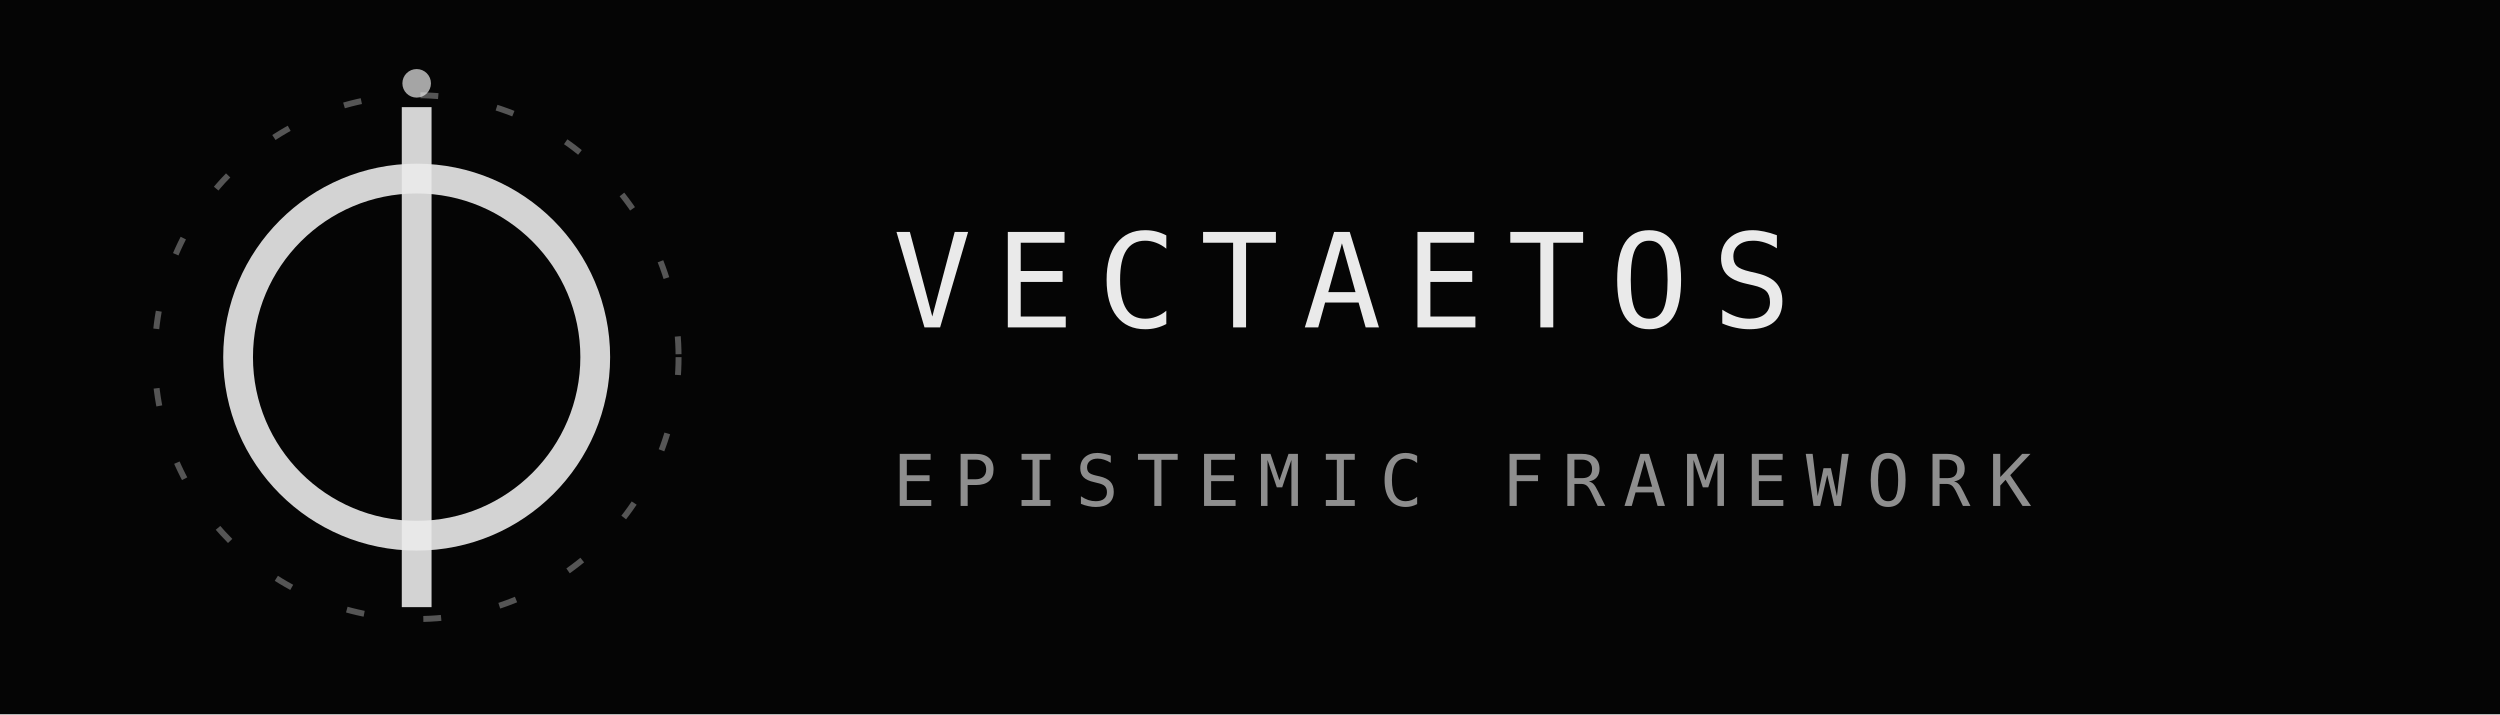
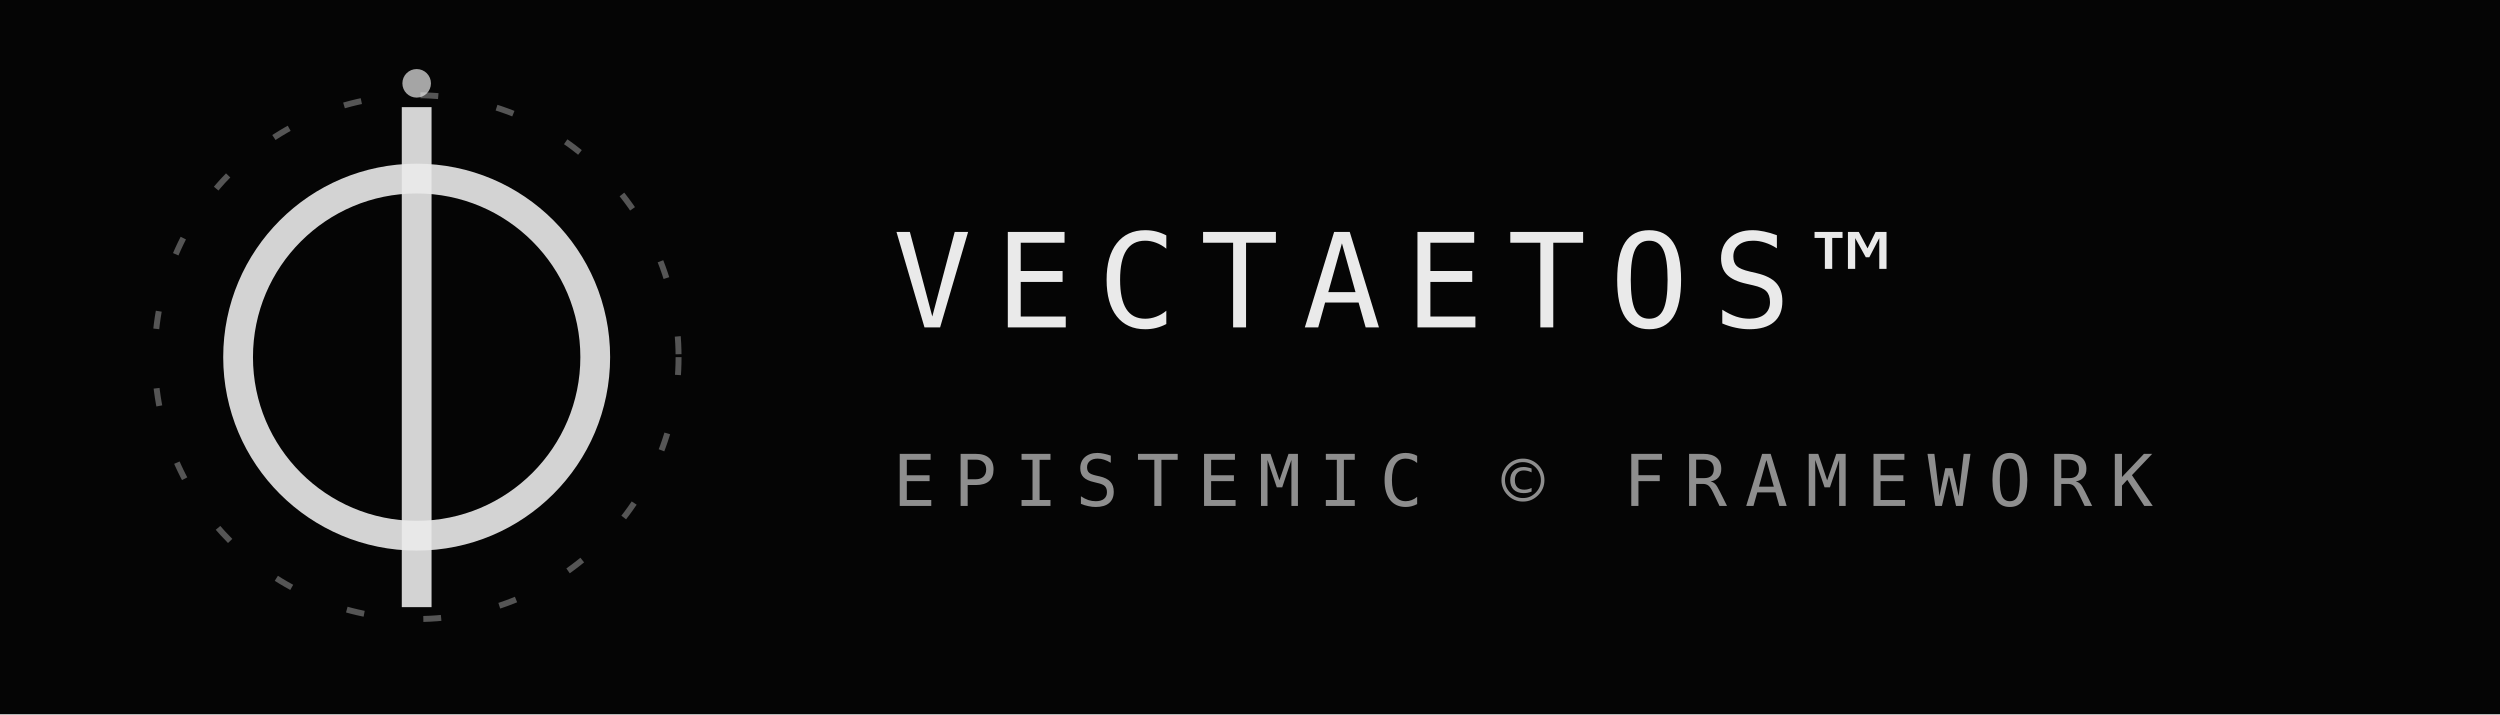
<svg xmlns="http://www.w3.org/2000/svg" viewBox="0 0 420 120" width="420" height="120">
  <style>

@keyframes orbitSpin{
from{transform:rotate(0deg)}
to{transform:rotate(360deg)}
}

.orbit{
animation:orbitSpin 24s linear infinite;
transform-origin:60px 60px;
}

.core{
opacity:.9;
}

.label{
font-family: monospace;
fill:#eaeaea;
}

.title{
font-size:22px;
letter-spacing:.18em;
}

.subtitle{
font-size:12px;
letter-spacing:.25em;
opacity:.6;
}

</style>
  <rect width="420" height="120" fill="#050505" />
  <g transform="translate(10,0)">
    <circle class="orbit" cx="60" cy="60" r="44" stroke="#eaeaea" stroke-width="1" stroke-dasharray="3 10" fill="none" opacity=".35" />
    <circle class="core" cx="60" cy="60" r="30" stroke="#eaeaea" stroke-width="5" fill="none" />
    <line class="core" x1="60" y1="18" x2="60" y2="102" stroke="#eaeaea" stroke-width="5" />
    <circle cx="60" cy="14" r="2.4" fill="#eaeaea" opacity=".7" />
  </g>
  <text class="label title" x="150" y="55">
- VECTAETOS
+ VECTAETOS™
</text>
  <text class="label subtitle" x="150" y="85">
- EPISTEMIC FRAMEWORK
+ EPISTEMIC © FRAMEWORK
</text>
</svg>
